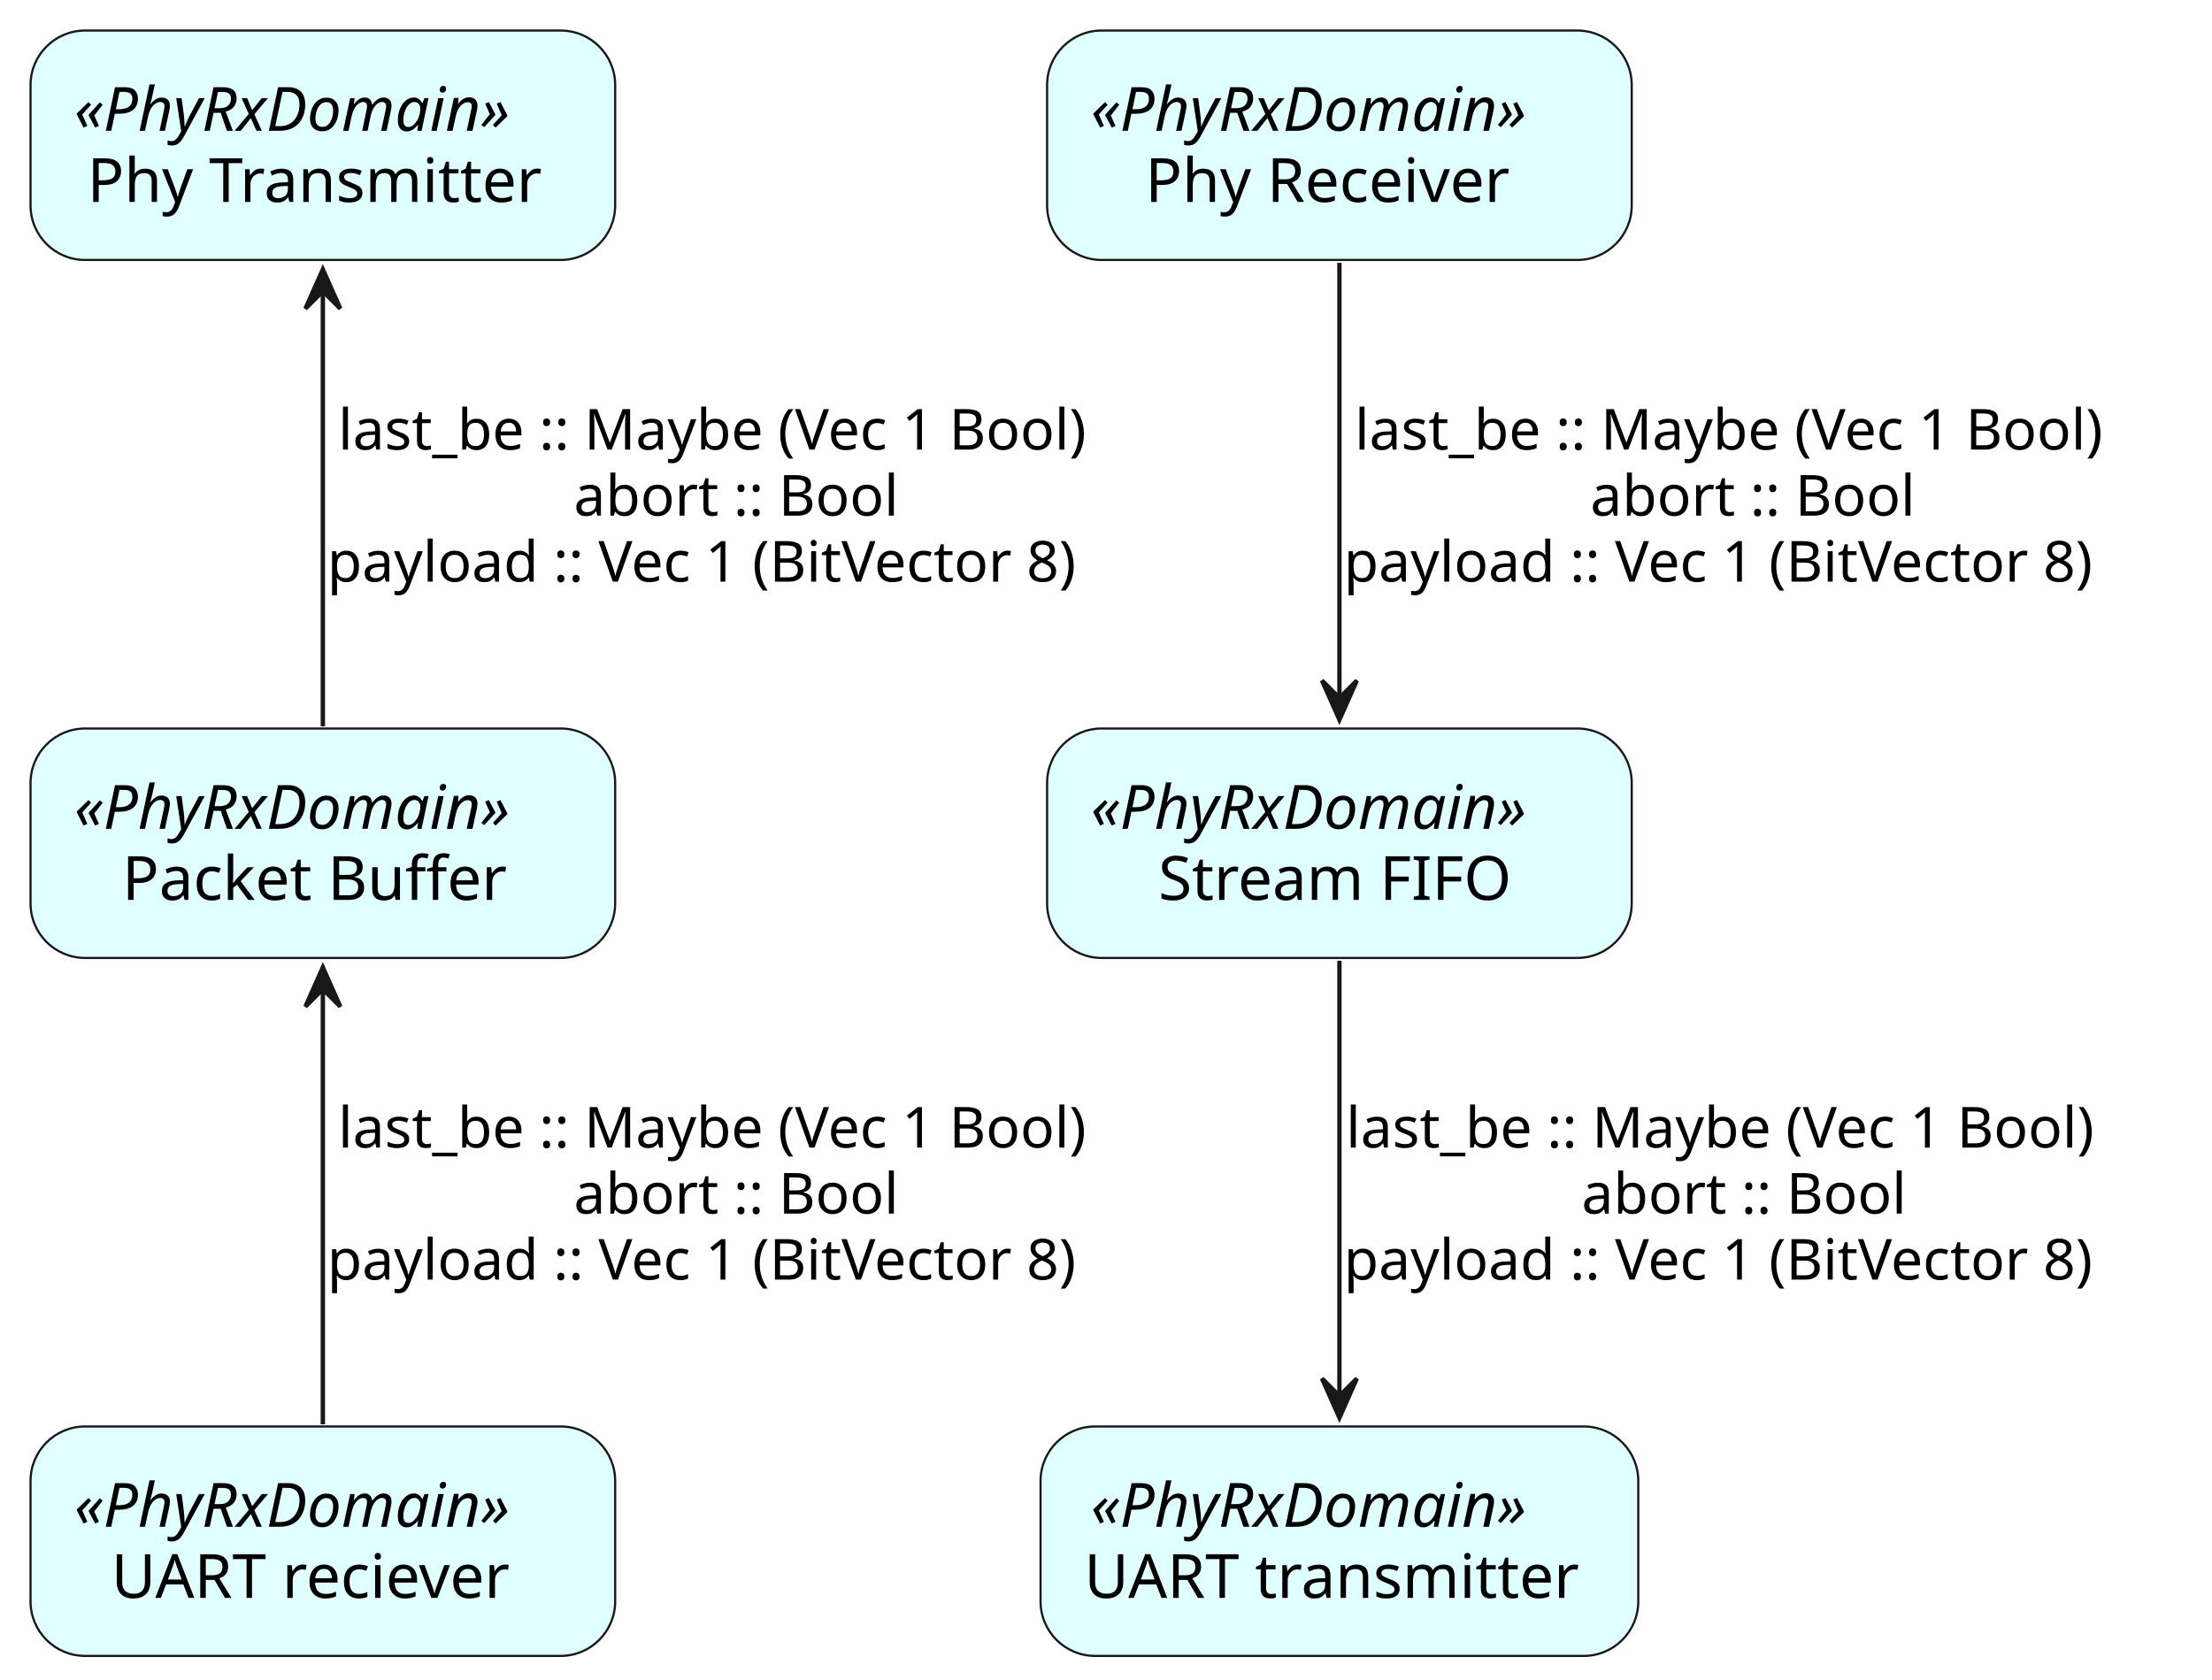
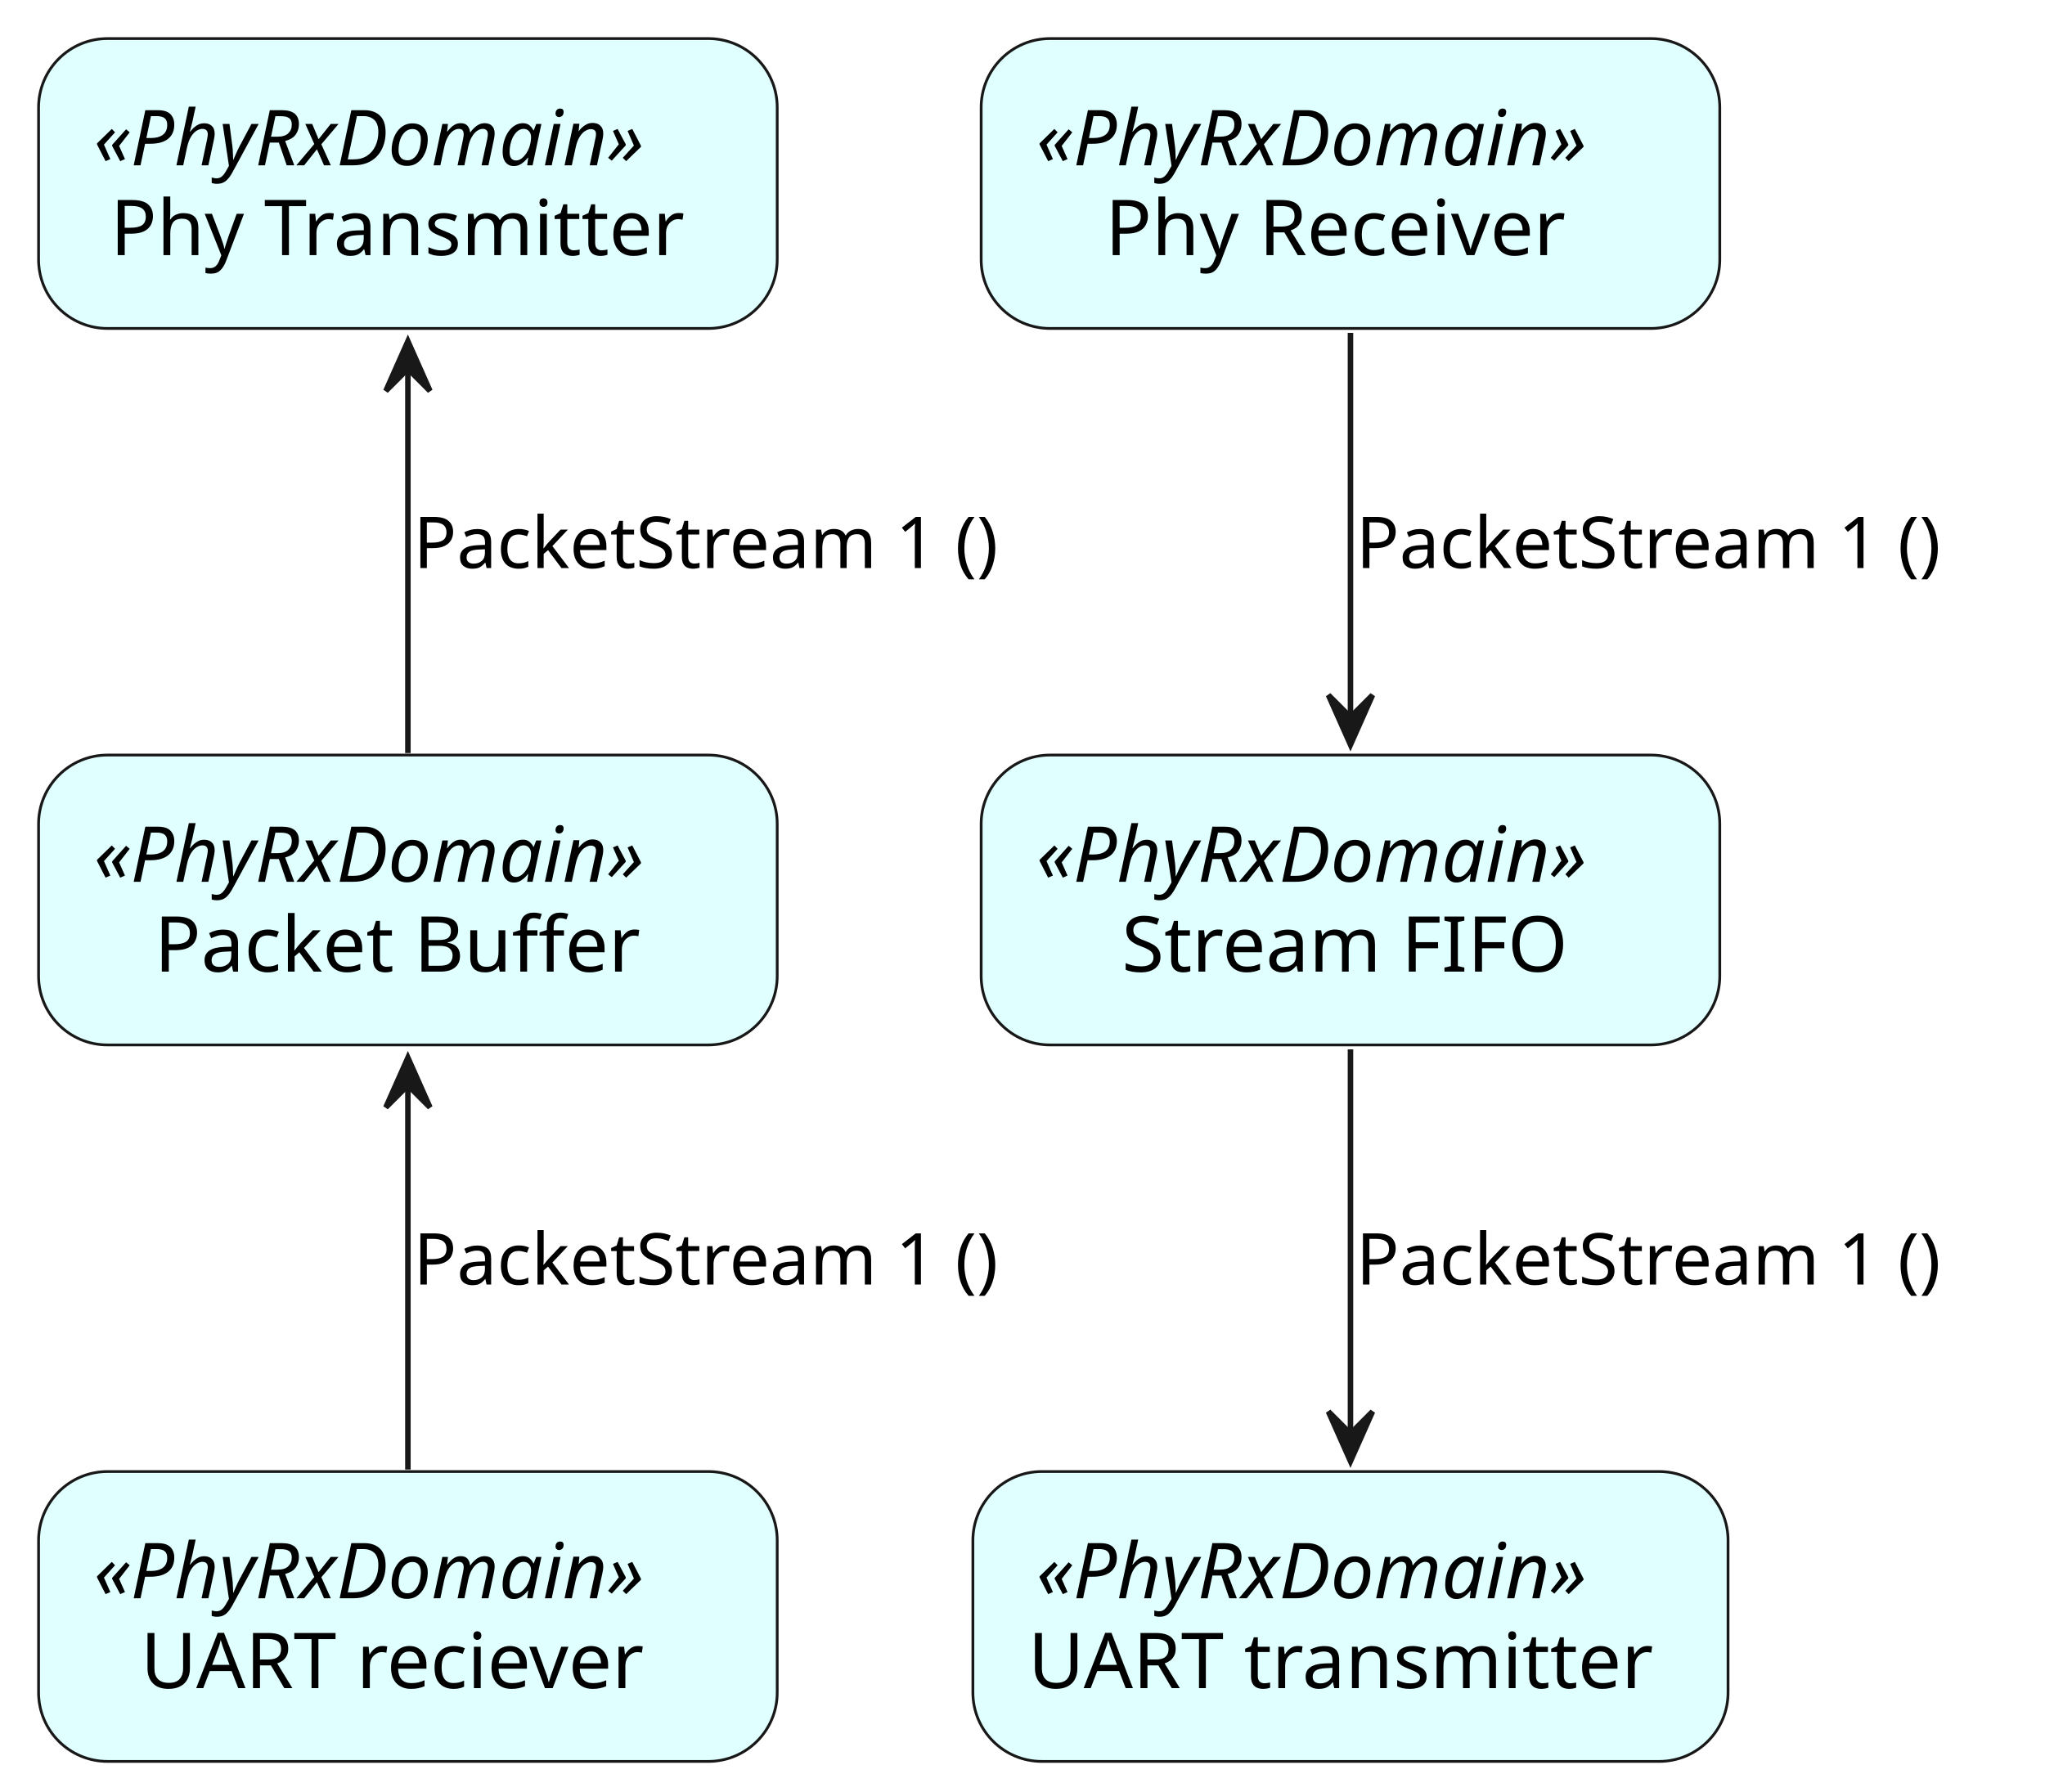
- <svg xmlns="http://www.w3.org/2000/svg" contentStyleType="text/css" height="385px" preserveAspectRatio="none" style="width:507px;height:385px;background:#FFFFFF;" version="1.1" viewBox="0 0 507 385" width="507px" zoomAndPan="magnify">
+ <svg xmlns="http://www.w3.org/2000/svg" contentStyleType="text/css" height="325px" preserveAspectRatio="none" style="width:371px;height:325px;background:#FFFFFF;" version="1.1" viewBox="0 0 371 325" width="371px" zoomAndPan="magnify">
  <defs />
  <g>
    <g id="elem_PhyRx">
-       <rect fill="#E0FFFF" height="52.594" rx="12.5" ry="12.5" style="stroke:#181818;stroke-width:0.5;" width="134" x="240" y="7" />
-       <text fill="#000000" font-family="sans-serif" font-size="14" font-style="italic" lengthAdjust="spacing" textLength="114" x="250" y="29.995">«PhyRxDomain»</text>
-       <text fill="#000000" font-family="sans-serif" font-size="14" lengthAdjust="spacing" textLength="89" x="262.5" y="46.292">Phy Receiver</text>
+       <rect fill="#E0FFFF" height="52.594" rx="12.5" ry="12.5" style="stroke:#181818;stroke-width:0.5;" width="134" x="178" y="7" />
+       <text fill="#000000" font-family="sans-serif" font-size="14" font-style="italic" lengthAdjust="spacing" textLength="114" x="188" y="29.995">«PhyRxDomain»</text>
+       <text fill="#000000" font-family="sans-serif" font-size="14" lengthAdjust="spacing" textLength="89" x="200.5" y="46.292">Phy Receiver</text>
    </g>
    <g id="elem_PhyTx">
      <rect fill="#E0FFFF" height="52.594" rx="12.5" ry="12.5" style="stroke:#181818;stroke-width:0.5;" width="134" x="7" y="7" />
      <text fill="#000000" font-family="sans-serif" font-size="14" font-style="italic" lengthAdjust="spacing" textLength="114" x="17" y="29.995">«PhyRxDomain»</text>
      <text fill="#000000" font-family="sans-serif" font-size="14" lengthAdjust="spacing" textLength="108" x="20" y="46.292">Phy Transmitter</text>
    </g>
    <g id="elem_StreamFIFO">
-       <rect fill="#E0FFFF" height="52.594" rx="12.5" ry="12.5" style="stroke:#181818;stroke-width:0.5;" width="134" x="240" y="167" />
-       <text fill="#000000" font-family="sans-serif" font-size="14" font-style="italic" lengthAdjust="spacing" textLength="114" x="250" y="189.995">«PhyRxDomain»</text>
-       <text fill="#000000" font-family="sans-serif" font-size="14" lengthAdjust="spacing" textLength="83" x="265.5" y="206.292">Stream FIFO</text>
+       <rect fill="#E0FFFF" height="52.594" rx="12.5" ry="12.5" style="stroke:#181818;stroke-width:0.5;" width="134" x="178" y="137" />
+       <text fill="#000000" font-family="sans-serif" font-size="14" font-style="italic" lengthAdjust="spacing" textLength="114" x="188" y="159.995">«PhyRxDomain»</text>
+       <text fill="#000000" font-family="sans-serif" font-size="14" lengthAdjust="spacing" textLength="83" x="203.5" y="176.292">Stream FIFO</text>
    </g>
    <g id="elem_PacketBuf">
-       <rect fill="#E0FFFF" height="52.594" rx="12.5" ry="12.5" style="stroke:#181818;stroke-width:0.5;" width="134" x="7" y="167" />
-       <text fill="#000000" font-family="sans-serif" font-size="14" font-style="italic" lengthAdjust="spacing" textLength="114" x="17" y="189.995">«PhyRxDomain»</text>
-       <text fill="#000000" font-family="sans-serif" font-size="14" lengthAdjust="spacing" textLength="92" x="28" y="206.292">Packet Buffer</text>
+       <rect fill="#E0FFFF" height="52.594" rx="12.5" ry="12.5" style="stroke:#181818;stroke-width:0.5;" width="134" x="7" y="137" />
+       <text fill="#000000" font-family="sans-serif" font-size="14" font-style="italic" lengthAdjust="spacing" textLength="114" x="17" y="159.995">«PhyRxDomain»</text>
+       <text fill="#000000" font-family="sans-serif" font-size="14" lengthAdjust="spacing" textLength="92" x="28" y="176.292">Packet Buffer</text>
    </g>
    <g id="elem_UARTTx">
-       <rect fill="#E0FFFF" height="52.594" rx="12.5" ry="12.5" style="stroke:#181818;stroke-width:0.5;" width="137" x="238.5" y="327" />
-       <text fill="#000000" font-family="sans-serif" font-size="14" font-style="italic" lengthAdjust="spacing" textLength="114" x="250" y="349.995">«PhyRxDomain»</text>
-       <text fill="#000000" font-family="sans-serif" font-size="14" lengthAdjust="spacing" textLength="117" x="248.5" y="366.292">UART transmitter</text>
+       <rect fill="#E0FFFF" height="52.594" rx="12.5" ry="12.5" style="stroke:#181818;stroke-width:0.5;" width="137" x="176.5" y="267" />
+       <text fill="#000000" font-family="sans-serif" font-size="14" font-style="italic" lengthAdjust="spacing" textLength="114" x="188" y="289.995">«PhyRxDomain»</text>
+       <text fill="#000000" font-family="sans-serif" font-size="14" lengthAdjust="spacing" textLength="117" x="186.5" y="306.292">UART transmitter</text>
    </g>
    <g id="elem_UARTRx">
-       <rect fill="#E0FFFF" height="52.594" rx="12.5" ry="12.5" style="stroke:#181818;stroke-width:0.5;" width="134" x="7" y="327" />
-       <text fill="#000000" font-family="sans-serif" font-size="14" font-style="italic" lengthAdjust="spacing" textLength="114" x="17" y="349.995">«PhyRxDomain»</text>
-       <text fill="#000000" font-family="sans-serif" font-size="14" lengthAdjust="spacing" textLength="97" x="25.5" y="366.292">UART reciever</text>
+       <rect fill="#E0FFFF" height="52.594" rx="12.5" ry="12.5" style="stroke:#181818;stroke-width:0.5;" width="134" x="7" y="267" />
+       <text fill="#000000" font-family="sans-serif" font-size="14" font-style="italic" lengthAdjust="spacing" textLength="114" x="17" y="289.995">«PhyRxDomain»</text>
+       <text fill="#000000" font-family="sans-serif" font-size="14" lengthAdjust="spacing" textLength="97" x="25.5" y="306.292">UART reciever</text>
    </g>
    <g id="link_PhyRx_StreamFIFO">
-       <path d="M307,60.24 C307,87.47 307,130.51 307,160.05 " fill="none" id="PhyRx-to-StreamFIFO" style="stroke:#181818;stroke-width:1.0;" />
-       <polygon fill="#181818" points="307,165,311,156,307,160,303,156,307,165" style="stroke:#181818;stroke-width:1.0;" />
-       <text fill="#000000" font-family="sans-serif" font-size="13" lengthAdjust="spacing" textLength="186" x="310.5" y="103.067">last_be :: Maybe (Vec 1 Bool)</text>
-       <text fill="#000000" font-family="sans-serif" font-size="13" lengthAdjust="spacing" textLength="78" x="364.5" y="118.2">abort :: Bool</text>
-       <text fill="#000000" font-family="sans-serif" font-size="13" lengthAdjust="spacing" textLength="191" x="308" y="133.333">payload ::  Vec 1 (BitVector 8)</text>
+       <path d="M245,60.4 C245,80.53 245,108.56 245,130.15 " fill="none" id="PhyRx-to-StreamFIFO" style="stroke:#181818;stroke-width:1.0;" />
+       <polygon fill="#181818" points="245,135.12,249,126.12,245,130.12,241,126.12,245,135.12" style="stroke:#181818;stroke-width:1.0;" />
+       <text fill="#000000" font-family="sans-serif" font-size="13" lengthAdjust="spacing" textLength="117" x="246" y="103.067">PacketStream 1 ()</text>
    </g>
    <g id="link_StreamFIFO_UARTTx">
-       <path d="M307,220.24 C307,247.47 307,290.51 307,320.05 " fill="none" id="StreamFIFO-to-UARTTx" style="stroke:#181818;stroke-width:1.0;" />
-       <polygon fill="#181818" points="307,325,311,316,307,320,303,316,307,325" style="stroke:#181818;stroke-width:1.0;" />
-       <text fill="#000000" font-family="sans-serif" font-size="13" lengthAdjust="spacing" textLength="186" x="308.5" y="263.067">last_be :: Maybe (Vec 1 Bool)</text>
-       <text fill="#000000" font-family="sans-serif" font-size="13" lengthAdjust="spacing" textLength="78" x="362.5" y="278.2">abort :: Bool</text>
-       <text fill="#000000" font-family="sans-serif" font-size="13" lengthAdjust="spacing" textLength="187" x="308" y="293.332">payload :: Vec 1 (BitVector 8)</text>
+       <path d="M245,190.4 C245,210.53 245,238.56 245,260.15 " fill="none" id="StreamFIFO-to-UARTTx" style="stroke:#181818;stroke-width:1.0;" />
+       <polygon fill="#181818" points="245,265.12,249,256.12,245,260.12,241,256.12,245,265.12" style="stroke:#181818;stroke-width:1.0;" />
+       <text fill="#000000" font-family="sans-serif" font-size="13" lengthAdjust="spacing" textLength="117" x="246" y="233.067">PacketStream 1 ()</text>
    </g>
    <g id="link_PacketBuf_UARTRx">
-       <path d="M74,226.67 C74,256.13 74,299.18 74,326.51 " fill="none" id="PacketBuf-backto-UARTRx" style="stroke:#181818;stroke-width:1.0;" />
-       <polygon fill="#181818" points="74,221.75,70,230.75,74,226.75,78,230.75,74,221.75" style="stroke:#181818;stroke-width:1.0;" />
-       <text fill="#000000" font-family="sans-serif" font-size="13" lengthAdjust="spacing" textLength="186" x="77.5" y="263.067">last_be :: Maybe (Vec 1 Bool)</text>
-       <text fill="#000000" font-family="sans-serif" font-size="13" lengthAdjust="spacing" textLength="78" x="131.5" y="278.2">abort :: Bool</text>
-       <text fill="#000000" font-family="sans-serif" font-size="13" lengthAdjust="spacing" textLength="191" x="75" y="293.332">payload ::  Vec 1 (BitVector 8)</text>
+       <path d="M74,196.89 C74,218.49 74,246.52 74,266.64 " fill="none" id="PacketBuf-backto-UARTRx" style="stroke:#181818;stroke-width:1.0;" />
+       <polygon fill="#181818" points="74,191.92,70,200.92,74,196.92,78,200.92,74,191.92" style="stroke:#181818;stroke-width:1.0;" />
+       <text fill="#000000" font-family="sans-serif" font-size="13" lengthAdjust="spacing" textLength="117" x="75" y="233.067">PacketStream 1 ()</text>
    </g>
    <g id="link_PhyTx_PacketBuf">
-       <path d="M74,66.67 C74,96.13 74,139.18 74,166.51 " fill="none" id="PhyTx-backto-PacketBuf" style="stroke:#181818;stroke-width:1.0;" />
-       <polygon fill="#181818" points="74,61.75,70,70.75,74,66.75,78,70.75,74,61.75" style="stroke:#181818;stroke-width:1.0;" />
-       <text fill="#000000" font-family="sans-serif" font-size="13" lengthAdjust="spacing" textLength="186" x="77.5" y="103.067">last_be :: Maybe (Vec 1 Bool)</text>
-       <text fill="#000000" font-family="sans-serif" font-size="13" lengthAdjust="spacing" textLength="78" x="131.5" y="118.2">abort :: Bool</text>
-       <text fill="#000000" font-family="sans-serif" font-size="13" lengthAdjust="spacing" textLength="191" x="75" y="133.333">payload ::  Vec 1 (BitVector 8)</text>
+       <path d="M74,66.89 C74,88.49 74,116.52 74,136.64 " fill="none" id="PhyTx-backto-PacketBuf" style="stroke:#181818;stroke-width:1.0;" />
+       <polygon fill="#181818" points="74,61.92,70,70.92,74,66.92,78,70.92,74,61.92" style="stroke:#181818;stroke-width:1.0;" />
+       <text fill="#000000" font-family="sans-serif" font-size="13" lengthAdjust="spacing" textLength="117" x="75" y="103.067">PacketStream 1 ()</text>
    </g>
  </g>
</svg>
